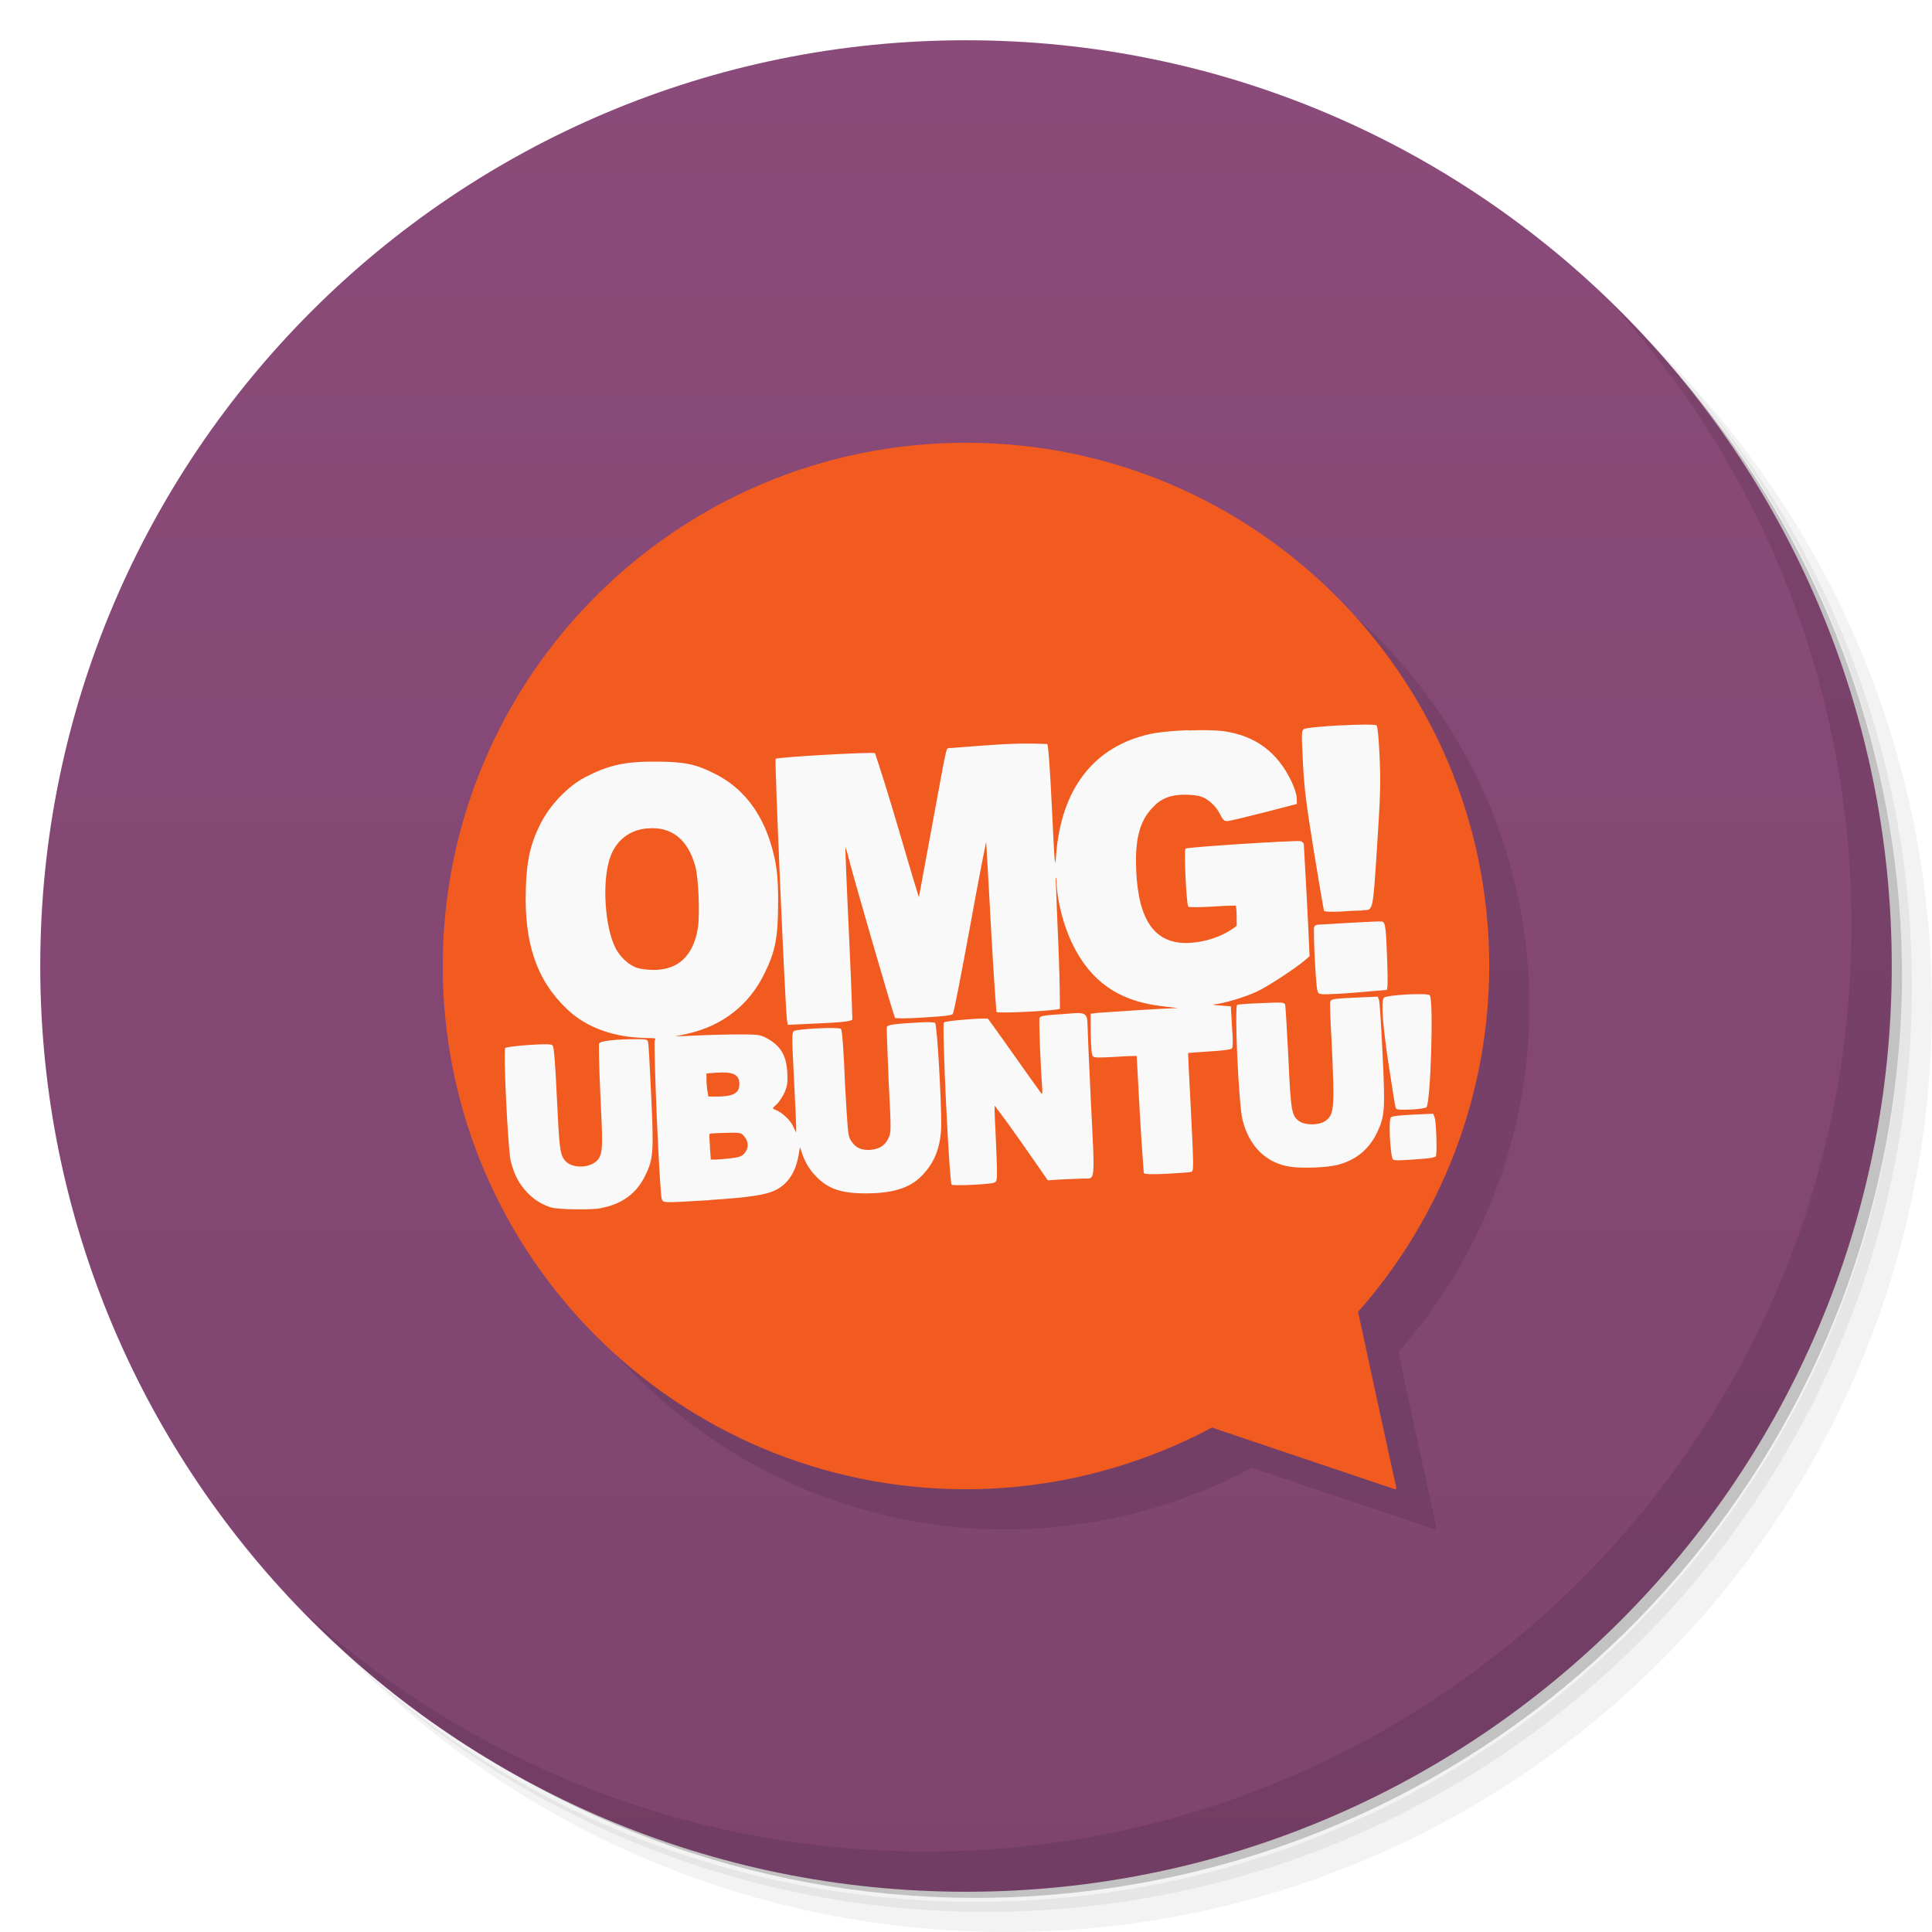
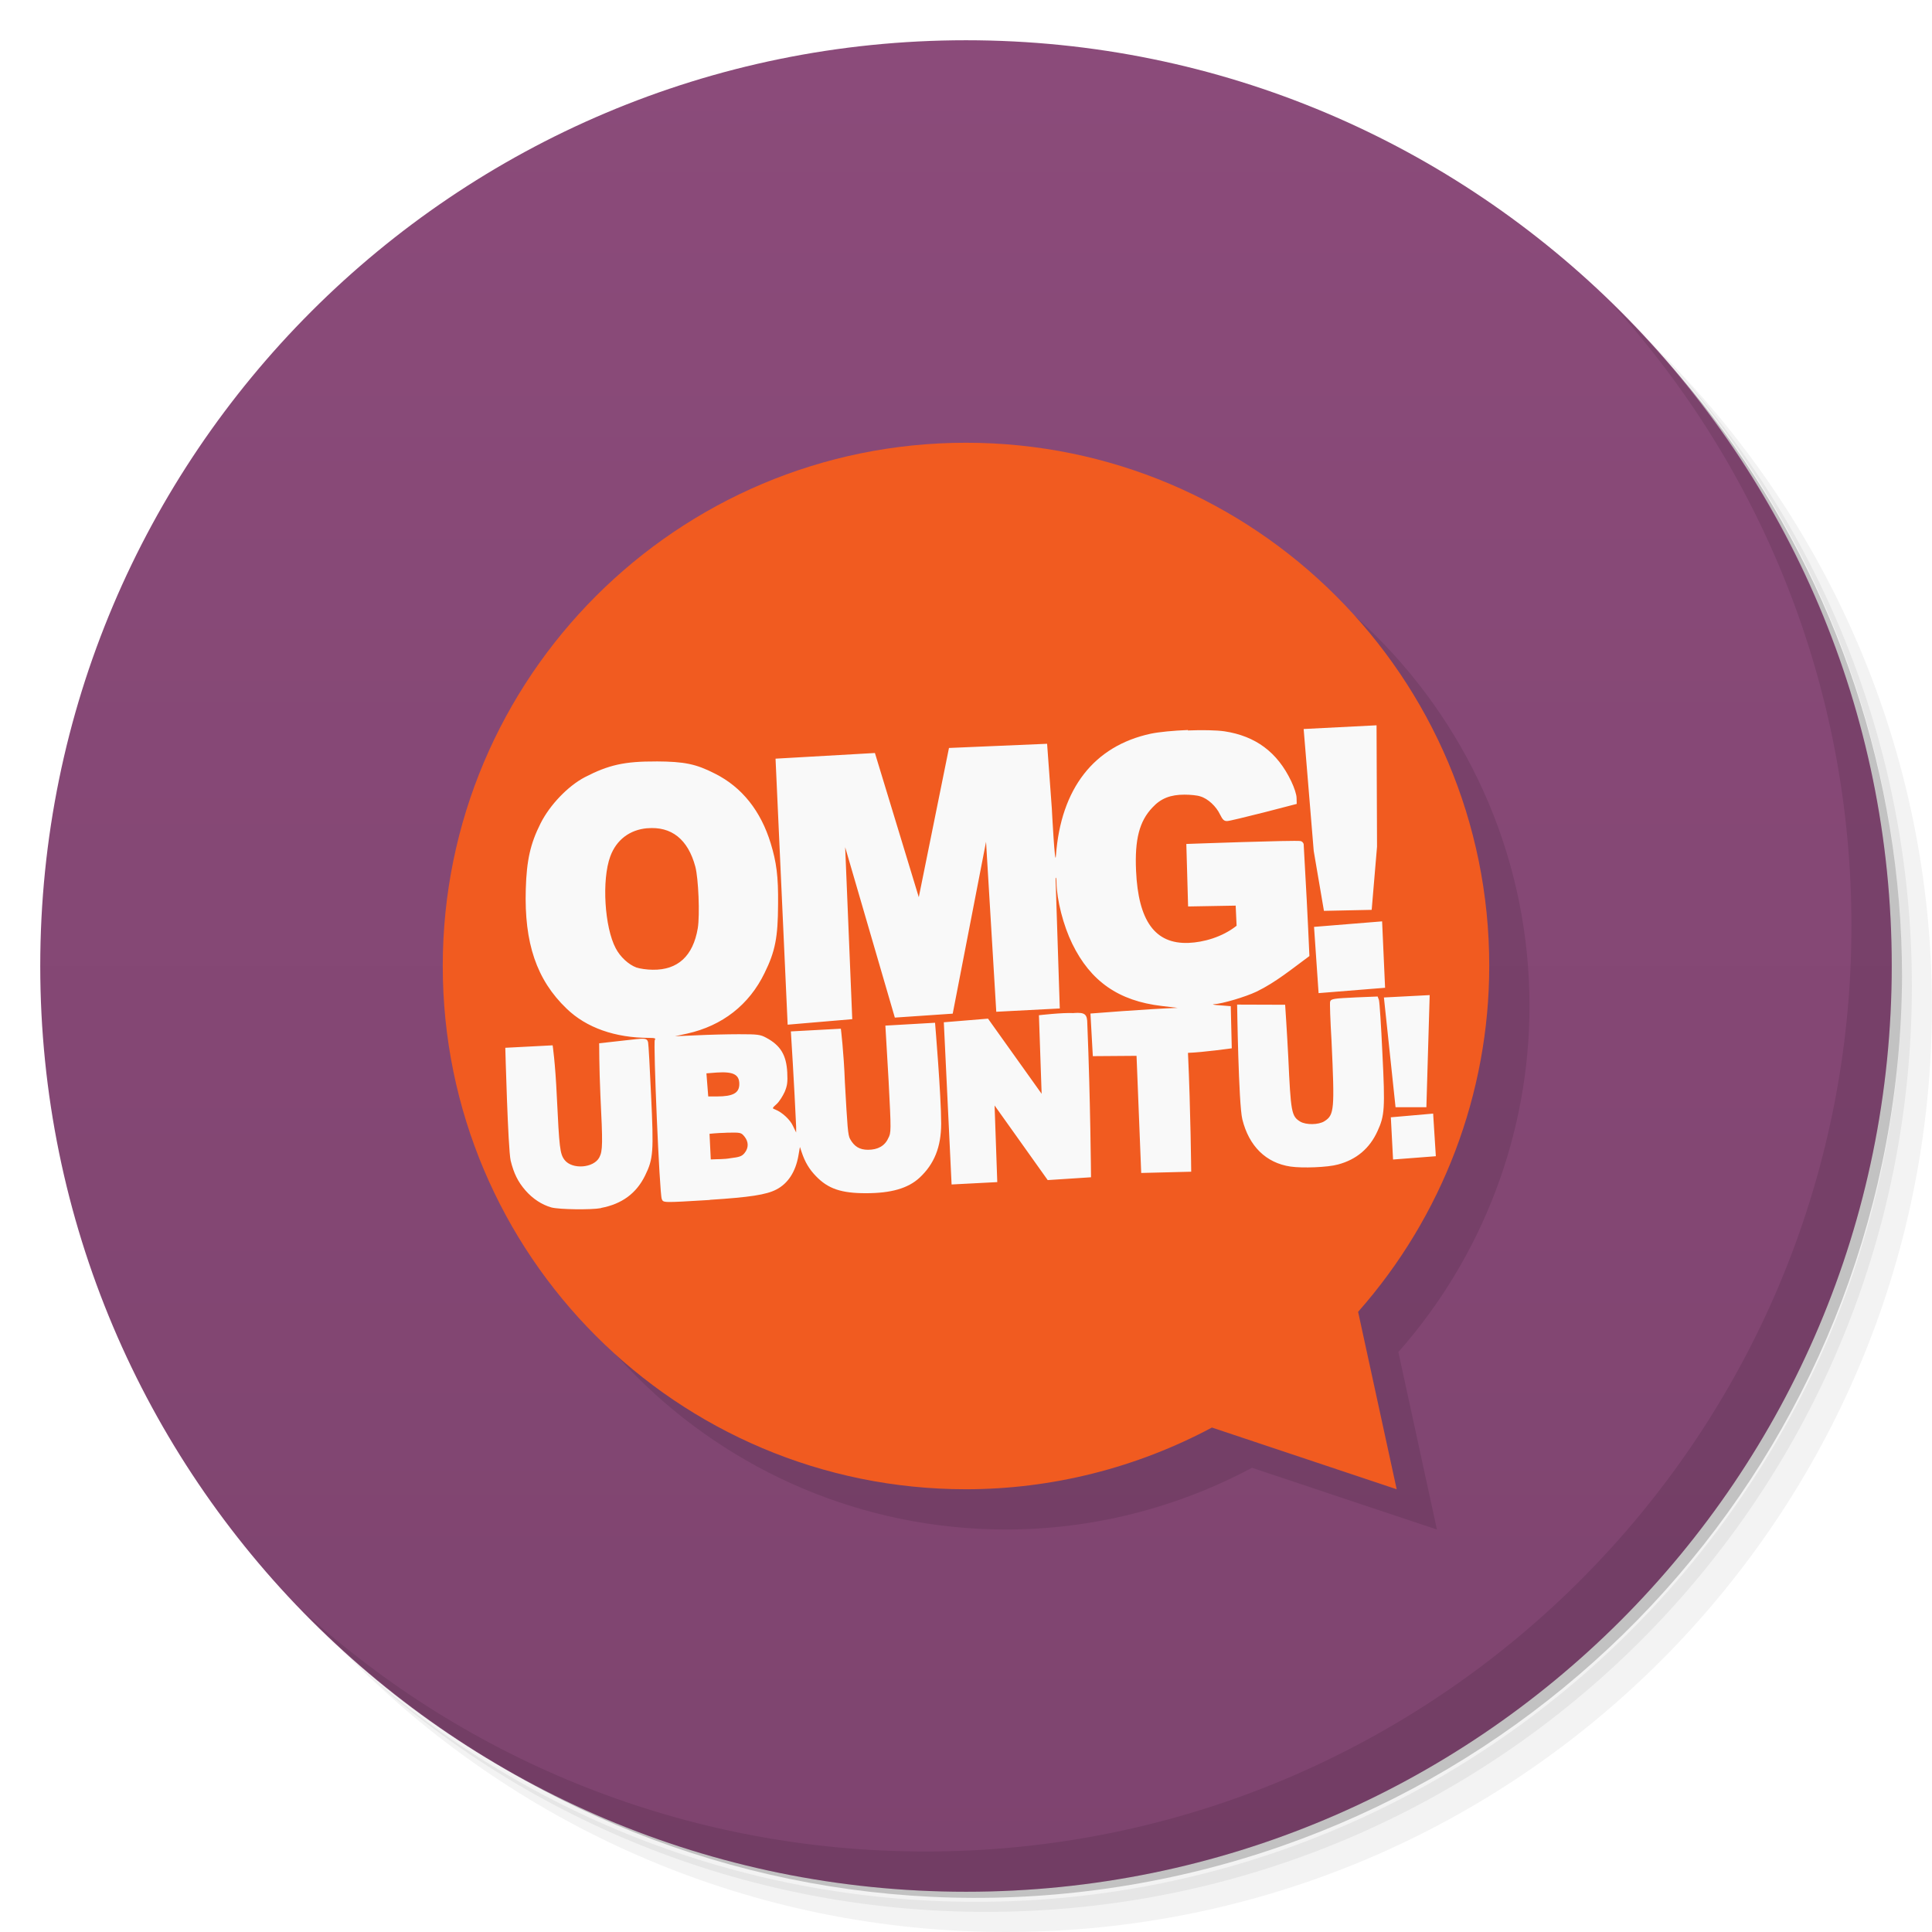
<svg xmlns="http://www.w3.org/2000/svg" viewBox="0 0 48 48">
  <defs>
    <linearGradient id="linearGradient3764" x1="1" x2="47" gradientUnits="userSpaceOnUse" gradientTransform="matrix(0,-1,1,0,-1.5e-6,48)">
      <stop style="stop-color:#7e446f;stop-opacity:1" />
      <stop offset="1" style="stop-color:#8b4b7a;stop-opacity:1" />
    </linearGradient>
  </defs>
  <g>
    <path d="m 36.31 5 c 5.859 4.062 9.688 10.831 9.688 18.5 c 0 12.426 -10.07 22.5 -22.5 22.5 c -7.669 0 -14.438 -3.828 -18.5 -9.688 c 1.037 1.822 2.306 3.499 3.781 4.969 c 4.085 3.712 9.514 5.969 15.469 5.969 c 12.703 0 23 -10.298 23 -23 c 0 -5.954 -2.256 -11.384 -5.969 -15.469 c -1.469 -1.475 -3.147 -2.744 -4.969 -3.781 z m 4.969 3.781 c 3.854 4.113 6.219 9.637 6.219 15.719 c 0 12.703 -10.297 23 -23 23 c -6.081 0 -11.606 -2.364 -15.719 -6.219 c 4.16 4.144 9.883 6.719 16.219 6.719 c 12.703 0 23 -10.298 23 -23 c 0 -6.335 -2.575 -12.06 -6.719 -16.219 z" style="opacity:0.05" />
    <path d="m 41.28 8.781 c 3.712 4.085 5.969 9.514 5.969 15.469 c 0 12.703 -10.297 23 -23 23 c -5.954 0 -11.384 -2.256 -15.469 -5.969 c 4.113 3.854 9.637 6.219 15.719 6.219 c 12.703 0 23 -10.298 23 -23 c 0 -6.081 -2.364 -11.606 -6.219 -15.719 z" style="opacity:0.1" />
    <path d="m 31.25 2.375 c 8.615 3.154 14.75 11.417 14.75 21.13 c 0 12.426 -10.07 22.5 -22.5 22.5 c -9.708 0 -17.971 -6.135 -21.12 -14.75 a 23 23 0 0 0 44.875 -7 a 23 23 0 0 0 -16 -21.875 z" style="opacity:0.2" />
  </g>
  <g>
    <path d="m 24 1 c 12.703 0 23 10.297 23 23 c 0 12.703 -10.297 23 -23 23 -12.703 0 -23 -10.297 -23 -23 0 -12.703 10.297 -23 23 -23 z" style="fill:url(#linearGradient3764);fill-opacity:1" />
  </g>
  <g>
    <path d="m 40.03 7.531 c 3.712 4.084 5.969 9.514 5.969 15.469 0 12.703 -10.297 23 -23 23 c -5.954 0 -11.384 -2.256 -15.469 -5.969 4.178 4.291 10.01 6.969 16.469 6.969 c 12.703 0 23 -10.298 23 -23 0 -6.462 -2.677 -12.291 -6.969 -16.469 z" style="opacity:0.1" />
  </g>
  <g>
-     <path d="m 25 12 a 13 13 0 0 0 -13 13 13 13 0 0 0 13 13 13 13 0 0 0 6.105 -1.533 l 4.553 1.533 c 0.031 0.003 0.037 -0.023 0.029 -0.063 -0.043 -0.148 -0.934 -4.294 -0.945 -4.346 A 13 13 0 0 0 38 25 a 13 13 0 0 0 -13 -13 z" style="fill:#000;opacity:0.1;fill-opacity:1;stroke:none;fill-rule:nonzero" />
-     <path d="M 24 11 A 13 13 0 0 0 11 24 A 13 13 0 0 0 24 37 A 13 13 0 0 0 30.11 35.467 L 34.658 37 C 34.689 37 34.696 36.977 34.688 36.938 C 34.645 36.789 33.753 32.644 33.742 32.592 A 13 13 0 0 0 37 24 A 13 13 0 0 0 24 11 z" style="fill:#f15b20;fill-opacity:1;stroke:none;fill-rule:nonzero" />
-     <path d="m 33.31 18.02 c -0.436 0.023 -0.877 0.064 -0.92 0.096 -0.055 0.039 -0.055 0.117 -0.02 0.805 0.031 0.648 0.072 0.984 0.271 2.219 0.129 0.797 0.246 1.473 0.254 1.488 0.016 0.023 0.156 0.031 0.418 0.02 0.219 -0.02 0.461 -0.027 0.539 -0.027 l 0.002 -0.01 c 0.266 0 0.25 0.074 0.359 -1.578 0.086 -1.324 0.09 -1.574 0.063 -2.23 -0.02 -0.457 -0.051 -0.76 -0.074 -0.779 -0.026 -0.032 -0.456 -0.025 -0.893 -0.002 z m -3.793 0.121 c -0.355 0.014 -0.713 0.047 -0.928 0.092 -1.41 0.305 -2.23 1.362 -2.352 3.03 -0.023 0.348 -0.035 0.238 -0.102 -1.176 -0.051 -1.039 -0.09 -1.574 -0.117 -1.602 -0.871 -0.039 -1.426 0.03 -2.438 0.102 -0.078 0.02 -0.039 -0.16 -0.422 1.926 -0.18 0.965 -0.324 1.766 -0.328 1.781 -0.387 -1.251 -0.654 -2.266 -1.09 -3.582 -0.07 -0.035 -2.426 0.098 -2.469 0.141 -0.031 0.031 0.238 6.203 0.281 6.484 l 0.02 0.125 0.574 -0.027 c 0.766 -0.031 1.012 -0.059 1.031 -0.109 -0.044 -1.504 -0.121 -2.685 -0.176 -4.273 0.008 -0.008 0.027 0.066 0.055 0.156 0.102 0.441 1.152 4.051 1.18 4.078 0.016 0.02 0.313 0.02 0.715 -0.008 0.523 -0.031 0.695 -0.051 0.723 -0.09 0.023 -0.027 0.215 -1.012 0.426 -2.168 0.211 -1.164 0.398 -2.109 0.402 -2.102 0.091 1.482 0.134 2.657 0.254 4.223 0.043 0.043 1.531 -0.031 1.578 -0.082 -0.005 -1.136 -0.066 -2.035 -0.105 -3.238 0.012 -0.035 0.02 0.012 0.023 0.102 0.008 0.449 0.172 1.078 0.391 1.527 0.457 0.938 1.156 1.422 2.223 1.547 l 0.395 0.047 c -0.671 0.027 -1.342 0.074 -2.01 0.121 l -0.156 0.02 0.004 0.508 c 0.008 0.355 0.023 0.52 0.055 0.551 0.035 0.035 0.169 0.035 0.564 0.012 0.281 -0.02 0.52 -0.025 0.523 -0.021 0.055 1.021 0.094 1.83 0.176 2.91 0.02 0.027 0.184 0.035 0.574 0.016 0.301 -0.016 0.574 -0.035 0.602 -0.047 l 0.004 0 c 0.063 -0.023 0.063 -0.066 -0.016 -1.668 -0.039 -0.703 -0.066 -1.281 -0.063 -1.285 0.004 -0.004 0.242 -0.02 0.523 -0.039 0.301 -0.016 0.545 -0.047 0.564 -0.074 0.027 -0.027 0.031 -0.184 0.004 -0.543 l -0.029 -0.504 -0.268 -0.021 c -0.145 -0.008 -0.213 -0.023 -0.154 -0.027 0.215 -0.012 0.787 -0.184 1.064 -0.316 0.277 -0.129 0.954 -0.574 1.189 -0.773 l 0.125 -0.109 c -0.04 -0.929 -0.09 -1.857 -0.143 -2.785 -0.012 -0.035 -0.043 -0.068 -0.078 -0.072 -0.121 -0.027 -2.83 0.148 -2.861 0.184 -0.043 0.047 0.021 1.383 0.068 1.441 0.023 0.02 0.24 0.02 0.6 0 0.316 -0.023 0.57 -0.027 0.582 -0.023 0.032 0.175 0.015 0.311 0.023 0.5 -0.362 0.286 -0.827 0.411 -1.191 0.426 -0.839 0.034 -1.252 -0.551 -1.307 -1.793 -0.035 -0.777 0.082 -1.23 0.406 -1.57 0.211 -0.23 0.453 -0.32 0.797 -0.32 0.141 0 0.318 0.016 0.393 0.043 0.191 0.055 0.396 0.25 0.49 0.449 0.066 0.133 0.1 0.164 0.174 0.164 0.059 0 0.465 -0.102 0.918 -0.215 l 0.814 -0.211 -0.004 -0.145 c 0 -0.086 -0.055 -0.254 -0.133 -0.418 -0.344 -0.723 -0.887 -1.125 -1.66 -1.242 -0.203 -0.029 -0.554 -0.035 -0.908 -0.021 z m -13.211 0.781 c -0.789 -0.004 -1.185 0.086 -1.775 0.391 -0.418 0.219 -0.869 0.688 -1.1 1.148 -0.254 0.504 -0.348 0.918 -0.367 1.629 -0.043 1.344 0.268 2.258 1.014 2.973 0.488 0.473 1.203 0.727 2.055 0.727 0.137 0 0.168 0.012 0.137 0.047 -0.043 0.051 0.117 3.824 0.172 3.953 0.039 0.098 0.004 0.098 1.191 0.027 l 0.008 -0.004 c 0.98 -0.063 1.402 -0.125 1.652 -0.258 0.285 -0.148 0.473 -0.438 0.543 -0.832 l 0.039 -0.223 0.043 0.129 c 0.082 0.246 0.189 0.426 0.357 0.598 0.301 0.313 0.629 0.422 1.238 0.422 0.629 0 1.047 -0.121 1.332 -0.383 0.367 -0.34 0.539 -0.766 0.539 -1.348 0 -0.707 -0.105 -2.473 -0.152 -2.504 -0.023 -0.02 -0.195 -0.023 -0.383 -0.012 -0.633 0.035 -0.783 0.057 -0.814 0.107 -0.012 0.027 0.016 0.635 0.043 1.346 0.066 1.258 0.064 1.293 -0.01 1.43 -0.086 0.191 -0.262 0.285 -0.5 0.285 -0.211 0 -0.342 -0.08 -0.447 -0.268 -0.055 -0.098 -0.066 -0.291 -0.129 -1.408 -0.027 -0.746 -0.068 -1.313 -0.1 -1.332 -0.051 -0.051 -1.094 0 -1.168 0.055 -0.051 0.039 -0.051 0.152 0 1.145 0.031 0.605 0.057 1.16 0.057 1.238 l 0 0.141 -0.078 -0.16 c -0.066 -0.152 -0.27 -0.344 -0.441 -0.41 -0.082 -0.031 -0.082 -0.031 0.039 -0.141 0.063 -0.059 0.148 -0.195 0.195 -0.297 0.066 -0.16 0.076 -0.238 0.064 -0.488 -0.023 -0.426 -0.166 -0.668 -0.525 -0.859 -0.145 -0.078 -0.209 -0.086 -0.678 -0.086 -0.285 0 -0.758 0.012 -1.051 0.027 l -0.535 0.023 0.303 -0.066 c 0.875 -0.195 1.539 -0.715 1.922 -1.504 0.27 -0.547 0.332 -0.898 0.336 -1.707 0.008 -0.695 -0.041 -1.051 -0.182 -1.512 -0.246 -0.809 -0.715 -1.398 -1.383 -1.734 -0.473 -0.242 -0.758 -0.301 -1.461 -0.305 z m -0.223 1.66 c 0.602 -0.055 1.012 0.273 1.195 0.953 0.078 0.293 0.113 1.199 0.059 1.531 -0.117 0.691 -0.496 1.039 -1.117 1.031 -0.141 0 -0.324 -0.027 -0.406 -0.055 -0.194 -0.071 -0.403 -0.26 -0.516 -0.477 -0.277 -0.523 -0.348 -1.695 -0.133 -2.281 0.152 -0.414 0.484 -0.668 0.918 -0.703 z m 18.256 2.313 c -0.031 -0.008 -0.383 0.008 -0.785 0.031 -0.398 0.023 -0.766 0.047 -0.805 0.047 -0.043 0 -0.088 0.027 -0.1 0.059 -0.012 0.035 -0.002 0.406 0.018 0.832 0.035 0.602 0.051 0.776 0.094 0.813 0.031 0.023 0.133 0.031 0.254 0.023 0.52 -0.016 0.902 -0.064 1.434 -0.105 0.027 -0.016 0.035 -0.203 0.016 -0.703 -0.027 -0.84 -0.047 -0.977 -0.125 -0.996 z m 0.617 1.813 c -0.267 0.014 -0.537 0.045 -0.572 0.078 -0.078 0.082 -0.031 0.711 0.129 1.746 0.078 0.5 0.145 0.941 0.16 0.98 0.016 0.059 0.051 0.063 0.371 0.055 0.191 -0.008 0.363 -0.035 0.391 -0.055 l 0.004 0 c 0.105 -0.109 0.184 -2.684 0.082 -2.785 -0.032 -0.032 -0.297 -0.034 -0.564 -0.02 z m -0.727 0.053 -0.52 0.023 c -0.574 0.027 -0.637 0.034 -0.66 0.104 -0.012 0.02 0.004 0.469 0.035 0.988 0.078 1.699 0.07 1.832 -0.18 1.988 -0.145 0.09 -0.453 0.094 -0.598 0.008 -0.219 -0.133 -0.234 -0.23 -0.297 -1.598 -0.035 -0.68 -0.07 -1.27 -0.078 -1.305 -0.02 -0.07 -0.051 -0.07 -0.59 -0.047 -0.313 0.012 -0.586 0.031 -0.602 0.043 -0.074 0.043 0.035 2.461 0.129 2.848 0.164 0.668 0.588 1.086 1.197 1.176 0.297 0.043 0.924 0.02 1.178 -0.051 0.46 -0.121 0.79 -0.401 0.984 -0.83 0.176 -0.383 0.191 -0.559 0.121 -1.941 -0.031 -0.68 -0.07 -1.273 -0.086 -1.32 z m -7.547 0.412 c -0.117 0.012 -0.355 0.027 -0.527 0.039 -0.227 0.02 -0.313 0.035 -0.328 0.078 -0.02 0.047 0.023 1.164 0.066 1.734 0.008 0.094 0 0.16 -0.012 0.156 -0.472 -0.652 -0.833 -1.18 -1.332 -1.867 -0.078 -0.031 -1.059 0.047 -1.098 0.09 -0.055 0.063 0.135 3.987 0.193 4.03 0.055 0.035 0.934 -0.008 1.049 -0.047 0.071 -0.03 0.08 -0.057 0.076 -0.314 0 -0.156 -0.02 -0.578 -0.035 -0.938 -0.02 -0.355 -0.029 -0.656 -0.021 -0.664 0.484 0.639 0.825 1.147 1.32 1.855 0.296 -0.026 0.594 -0.031 0.891 -0.045 0.293 0 0.281 0.133 0.18 -1.879 -0.047 -0.98 -0.086 -1.863 -0.086 -1.957 0 -0.246 -0.063 -0.29 -0.336 -0.271 z m -10.855 0.645 c -0.523 0 -0.914 0.043 -0.941 0.105 -0.016 0.035 0 0.613 0.031 1.297 0.059 1.191 0.059 1.375 -0.027 1.539 -0.141 0.266 -0.676 0.305 -0.863 0.063 -0.117 -0.152 -0.131 -0.305 -0.193 -1.578 -0.039 -0.852 -0.072 -1.238 -0.104 -1.27 -0.035 -0.035 -0.16 -0.039 -0.59 -0.012 -0.301 0.02 -0.566 0.055 -0.586 0.074 -0.055 0.055 0.066 2.5 0.133 2.801 0.078 0.316 0.18 0.527 0.367 0.742 0.18 0.207 0.41 0.355 0.648 0.422 0.195 0.051 0.988 0.063 1.234 0.016 l 0 -0.004 c 0.52 -0.098 0.879 -0.363 1.094 -0.805 0.203 -0.414 0.215 -0.586 0.148 -1.992 -0.031 -0.68 -0.063 -1.27 -0.074 -1.316 -0.02 -0.074 -0.035 -0.082 -0.277 -0.082 z m 1.979 0.832 c 0.41 -0.027 0.564 0.047 0.564 0.285 0 0.223 -0.154 0.309 -0.557 0.309 l -0.215 0 -0.021 -0.141 -0.004 0 c -0.008 -0.074 -0.021 -0.203 -0.021 -0.285 l 0 -0.148 z m 17.801 1.02 -0.504 0.023 c -0.332 0.016 -0.52 0.037 -0.547 0.068 -0.066 0.066 -0.012 1 0.055 1.049 0.043 0.027 0.215 0.023 0.777 -0.023 l 0.004 0 c 0.141 -0.008 0.27 -0.039 0.281 -0.059 0.035 -0.059 0.012 -0.855 -0.031 -0.969 z m -17.582 0.475 c 0.383 -0.008 0.385 -0.008 0.471 0.094 0.105 0.129 0.109 0.281 0.004 0.41 -0.066 0.082 -0.127 0.102 -0.35 0.129 -0.145 0.016 -0.316 0.031 -0.379 0.031 l -0.111 0 -0.023 -0.314 0.004 0.004 c -0.016 -0.172 -0.02 -0.32 -0.012 -0.328 0.012 -0.012 0.186 -0.021 0.396 -0.025 z" style="fill:#f9f9f9;fill-opacity:1;stroke:none;fill-rule:nonzero" />
+     <path d="m 25 12 c -7.18 0 -13 5.82 -13 13 0 7.18 5.82 13 13 13 2.13 -0.001 4.226 -0.53 6.105 -1.533 l 4.595 1.533 -0.958 -4.409 c 2.096 -2.372 3.257 -5.426 3.258 -8.591 0.003 -7.18 -5.82 -13 -13 -13" style="fill:#000;opacity:0.1;fill-opacity:1;stroke:none;fill-rule:nonzero" />
+     <path d="m 24 11 c -7.18 0 -13 5.82 -13 13 0 7.18 5.82 13 13 13 2.132 -0.001 4.23 -0.529 6.11 -1.533 l 4.59 1.533 -0.958 -4.408 c 2.096 -2.372 3.257 -5.427 3.258 -8.592 0.003 -7.18 -5.82 -13 -13 -13" style="fill:#f15b20;fill-opacity:1;stroke:none;fill-rule:nonzero" />
+     <path d="m 34.2 18.02 -1.811 0.092 0.25 3.03 0.254 1.488 1.186 -0.025 0.133 -1.57 z m -4.684 0.117 c -0.355 0.014 -0.713 0.047 -0.928 0.092 -1.41 0.305 -2.232 1.363 -2.354 3.03 -0.023 0.348 -0.102 -1.176 -0.102 -1.176 l -0.117 -1.604 -2.438 0.104 -0.75 3.707 -1.09 -3.582 -2.469 0.141 0.301 6.609 1.605 -0.137 -0.176 -4.273 1.234 4.234 1.438 -0.098 0.828 -4.27 0.254 4.223 1.578 -0.082 c 0 0 -0.066 -2.035 -0.105 -3.238 0.012 -0.035 0.02 0.012 0.023 0.102 0.008 0.449 0.172 1.078 0.391 1.527 0.457 0.938 1.156 1.422 2.223 1.547 l 0.396 0.047 c -0.781 0.029 -2.166 0.141 -2.166 0.141 l 0.059 1.059 1.086 -0.008 0.116 2.91 1.238 -0.031 0.004 0 c 0 0 -0.014 -1.524 -0.08 -2.953 0.379 -0.013 1.088 -0.113 1.088 -0.113 l -0.025 -1.047 -0.268 -0.021 c -0.145 -0.008 -0.213 -0.023 -0.154 -0.027 0.215 -0.012 0.787 -0.182 1.064 -0.314 0.48 -0.233 0.888 -0.572 1.312 -0.883 -0.04 -0.929 -0.09 -1.857 -0.143 -2.785 -0.012 -0.035 -0.043 -0.068 -0.078 -0.072 -0.121 -0.027 -2.837 0.072 -2.837 0.072 l 0.044 1.553 1.182 -0.021 c 0 0 0.015 0.311 0.023 0.5 -0.362 0.286 -0.827 0.411 -1.191 0.426 -0.839 0.034 -1.252 -0.551 -1.307 -1.793 -0.035 -0.777 0.082 -1.23 0.406 -1.57 0.211 -0.23 0.453 -0.32 0.797 -0.32 0.141 0 0.318 0.016 0.393 0.043 0.191 0.055 0.396 0.25 0.49 0.449 0.066 0.133 0.1 0.164 0.174 0.164 0.059 0 0.465 -0.102 0.918 -0.215 l 0.814 -0.211 -0.004 -0.146 c 0 -0.086 -0.055 -0.254 -0.133 -0.418 -0.344 -0.723 -0.887 -1.123 -1.66 -1.24 -0.203 -0.029 -0.554 -0.035 -0.908 -0.021 z m -13.211 0.781 c -0.789 -0.004 -1.185 0.086 -1.775 0.391 -0.418 0.219 -0.869 0.688 -1.1 1.148 -0.254 0.504 -0.346 0.918 -0.367 1.629 -0.041 1.344 0.268 2.258 1.014 2.973 0.488 0.473 1.203 0.727 2.055 0.727 0.137 0 0.168 0.014 0.137 0.049 -0.043 0.051 0.117 3.822 0.172 3.951 0.039 0.098 0.004 0.098 1.191 0.027 l 0.008 -0.004 c 0.98 -0.063 1.402 -0.125 1.652 -0.258 0.285 -0.148 0.473 -0.438 0.543 -0.832 l 0.039 -0.223 l 0.043 0.129 c 0.082 0.246 0.189 0.426 0.357 0.598 0.301 0.313 0.629 0.422 1.238 0.422 0.629 0 1.047 -0.121 1.332 -0.383 0.367 -0.34 0.539 -0.766 0.539 -1.348 0 -0.707 -0.152 -2.504 -0.152 -2.504 l -1.234 0.071 0.08 1.37 c 0.066 1.258 0.064 1.293 -0.01 1.43 -0.086 0.191 -0.262 0.285 -0.5 0.285 -0.211 0 -0.342 -0.08 -0.447 -0.268 -0.055 -0.098 -0.066 -0.291 -0.129 -1.408 -0.027 -0.746 -0.1 -1.332 -0.1 -1.332 l -1.242 0.067 c 0 0 0.084 1.32 0.131 2.37 l 0 0.141 -0.078 -0.16 c -0.066 -0.152 -0.27 -0.344 -0.441 -0.41 -0.082 -0.031 -0.082 -0.031 0.039 -0.141 0.063 -0.059 0.148 -0.195 0.195 -0.297 0.066 -0.16 0.076 -0.238 0.064 -0.488 -0.023 -0.426 -0.166 -0.668 -0.525 -0.859 -0.145 -0.078 -0.209 -0.086 -0.678 -0.086 -0.285 0 -0.758 0.012 -1.051 0.027 l -0.535 0.023 0.303 -0.066 c 0.875 -0.195 1.539 -0.715 1.922 -1.504 0.27 -0.547 0.332 -0.898 0.336 -1.707 0.008 -0.695 -0.041 -1.051 -0.182 -1.512 -0.246 -0.809 -0.715 -1.398 -1.383 -1.734 -0.473 -0.242 -0.758 -0.301 -1.461 -0.305 z m -0.225 1.66 c 0.602 -0.052 1.012 0.273 1.195 0.953 0.078 0.293 0.115 1.199 0.061 1.531 -0.117 0.691 -0.496 1.039 -1.117 1.031 -0.141 0 -0.324 -0.027 -0.406 -0.055 -0.194 -0.071 -0.403 -0.262 -0.516 -0.479 -0.277 -0.523 -0.35 -1.695 -0.135 -2.281 0.152 -0.414 0.484 -0.663 0.918 -0.701 z m 18.258 2.313 -1.691 0.137 0.113 1.646 1.652 -0.133 z m 1.182 1.832 -1.137 0.059 0.289 2.727 0.762 0 0.004 0 z m -1.293 0.035 -0.52 0.021 c -0.574 0.027 -0.637 0.035 -0.66 0.105 -0.012 0.02 0.004 0.469 0.035 0.988 0.078 1.699 0.07 1.83 -0.18 1.986 -0.145 0.09 -0.453 0.094 -0.598 0.008 -0.219 -0.133 -0.234 -0.23 -0.297 -1.598 -0.035 -0.68 -0.078 -1.305 -0.078 -1.305 l -1.193 -0.004 c 0 0 0.035 2.461 0.129 2.848 0.164 0.668 0.588 1.086 1.197 1.176 0.297 0.043 0.924 0.02 1.178 -0.051 0.46 -0.121 0.79 -0.401 0.984 -0.83 0.176 -0.383 0.191 -0.557 0.121 -1.939 -0.031 -0.68 -0.07 -1.273 -0.086 -1.32 z m -7.547 0.412 c -0.289 -0.015 -0.868 0.053 -0.868 0.053 l 0.067 1.952 -1.332 -1.867 -1.098 0.09 0.193 4.03 1.135 -0.059 -0.067 -1.904 1.32 1.854 1.076 -0.07 c 0 0 -0.015 -1.952 -0.092 -3.811 0 -0.246 -0.063 -0.289 -0.336 -0.27 z m -10.855 0.645 -0.939 0.105 c 0 0 0 0.613 0.031 1.297 0.059 1.191 0.059 1.375 -0.027 1.539 -0.141 0.266 -0.676 0.305 -0.863 0.063 -0.117 -0.152 -0.131 -0.305 -0.193 -1.578 -0.039 -0.852 -0.104 -1.27 -0.104 -1.27 l -1.176 0.061 c 0 0 0.066 2.502 0.133 2.803 0.078 0.316 0.18 0.525 0.367 0.74 0.18 0.207 0.408 0.357 0.646 0.424 0.195 0.051 0.988 0.063 1.234 0.016 l 0 -0.004 c 0.52 -0.098 0.879 -0.365 1.094 -0.807 0.203 -0.414 0.215 -0.584 0.148 -1.99 -0.031 -0.68 -0.063 -1.27 -0.074 -1.316 -0.02 -0.074 -0.037 -0.109 -0.277 -0.082 z m 1.98 0.832 c 0.41 -0.027 0.563 0.047 0.563 0.285 0 0.223 -0.154 0.309 -0.557 0.309 l -0.215 0 -0.045 -0.574 z m 17.801 1.02 -1.051 0.092 0.055 1.049 1.063 -0.082 z m -17.582 0.475 c 0.383 -0.008 0.385 -0.008 0.471 0.094 0.105 0.129 0.109 0.281 0.004 0.41 -0.066 0.082 -0.127 0.102 -0.35 0.129 -0.162 0.03 -0.327 0.021 -0.49 0.031 l -0.031 -0.637 c 0 0 0.186 -0.021 0.396 -0.025 z" style="fill:#f9f9f9;fill-opacity:1;stroke:none;fill-rule:nonzero" />
  </g>
</svg>
